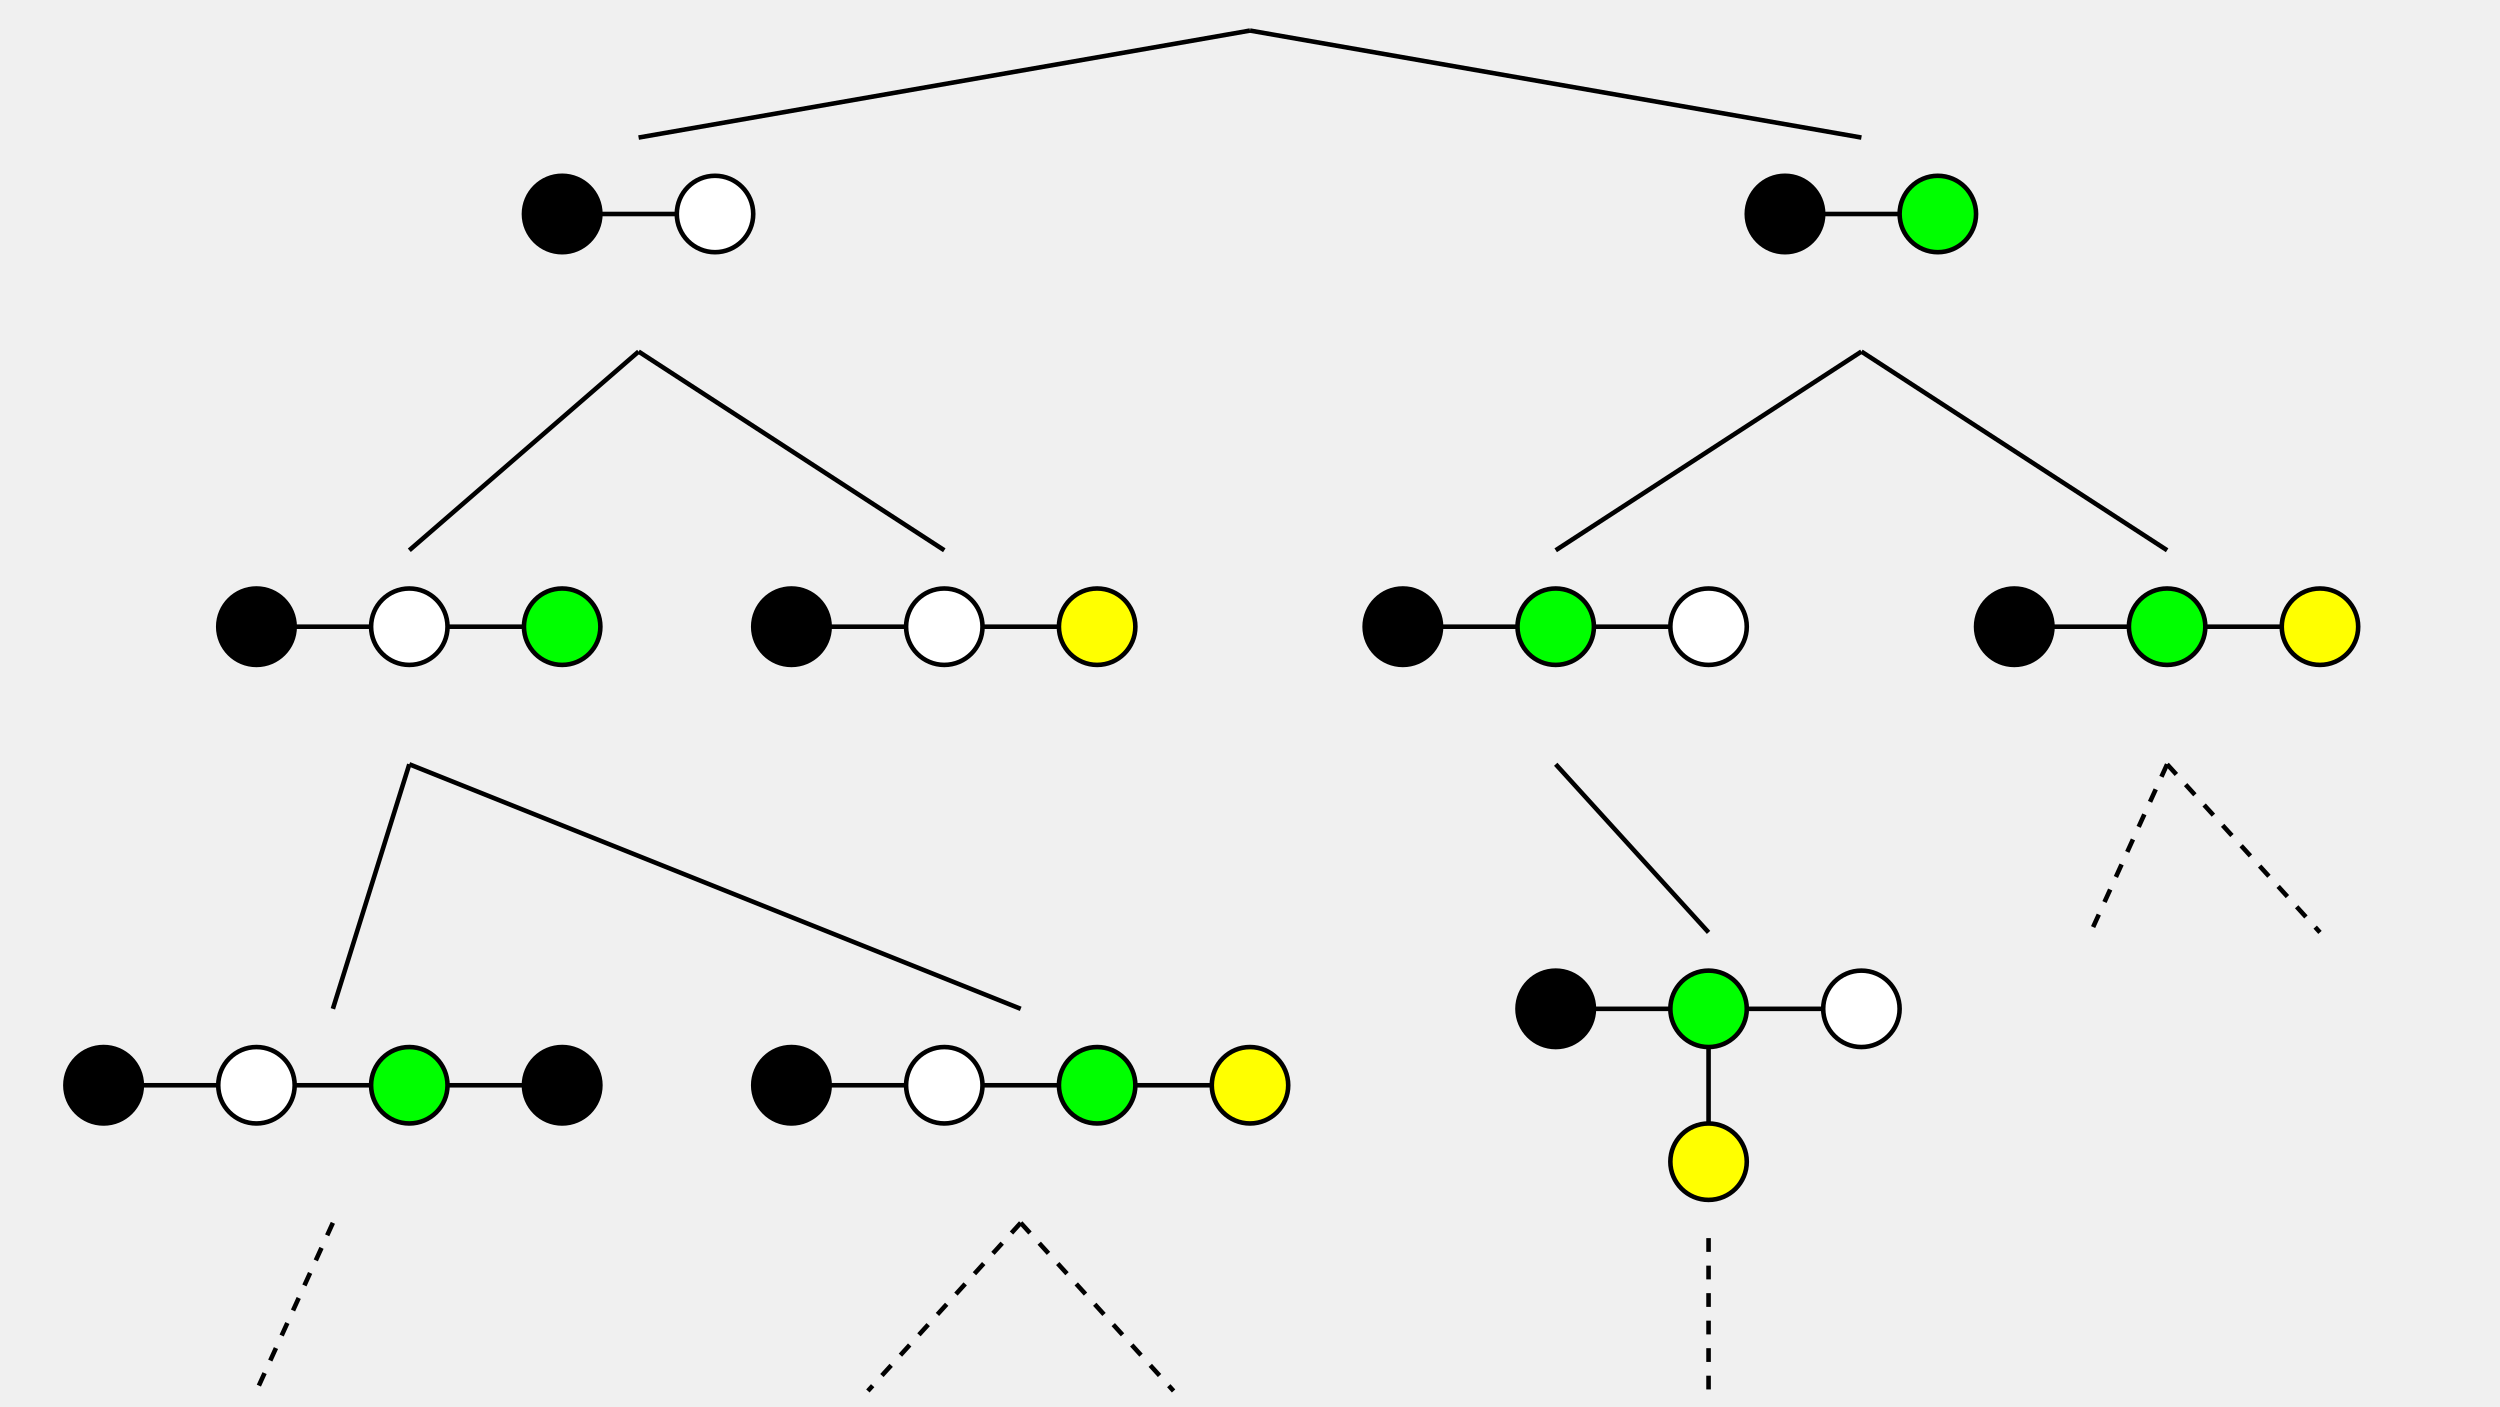
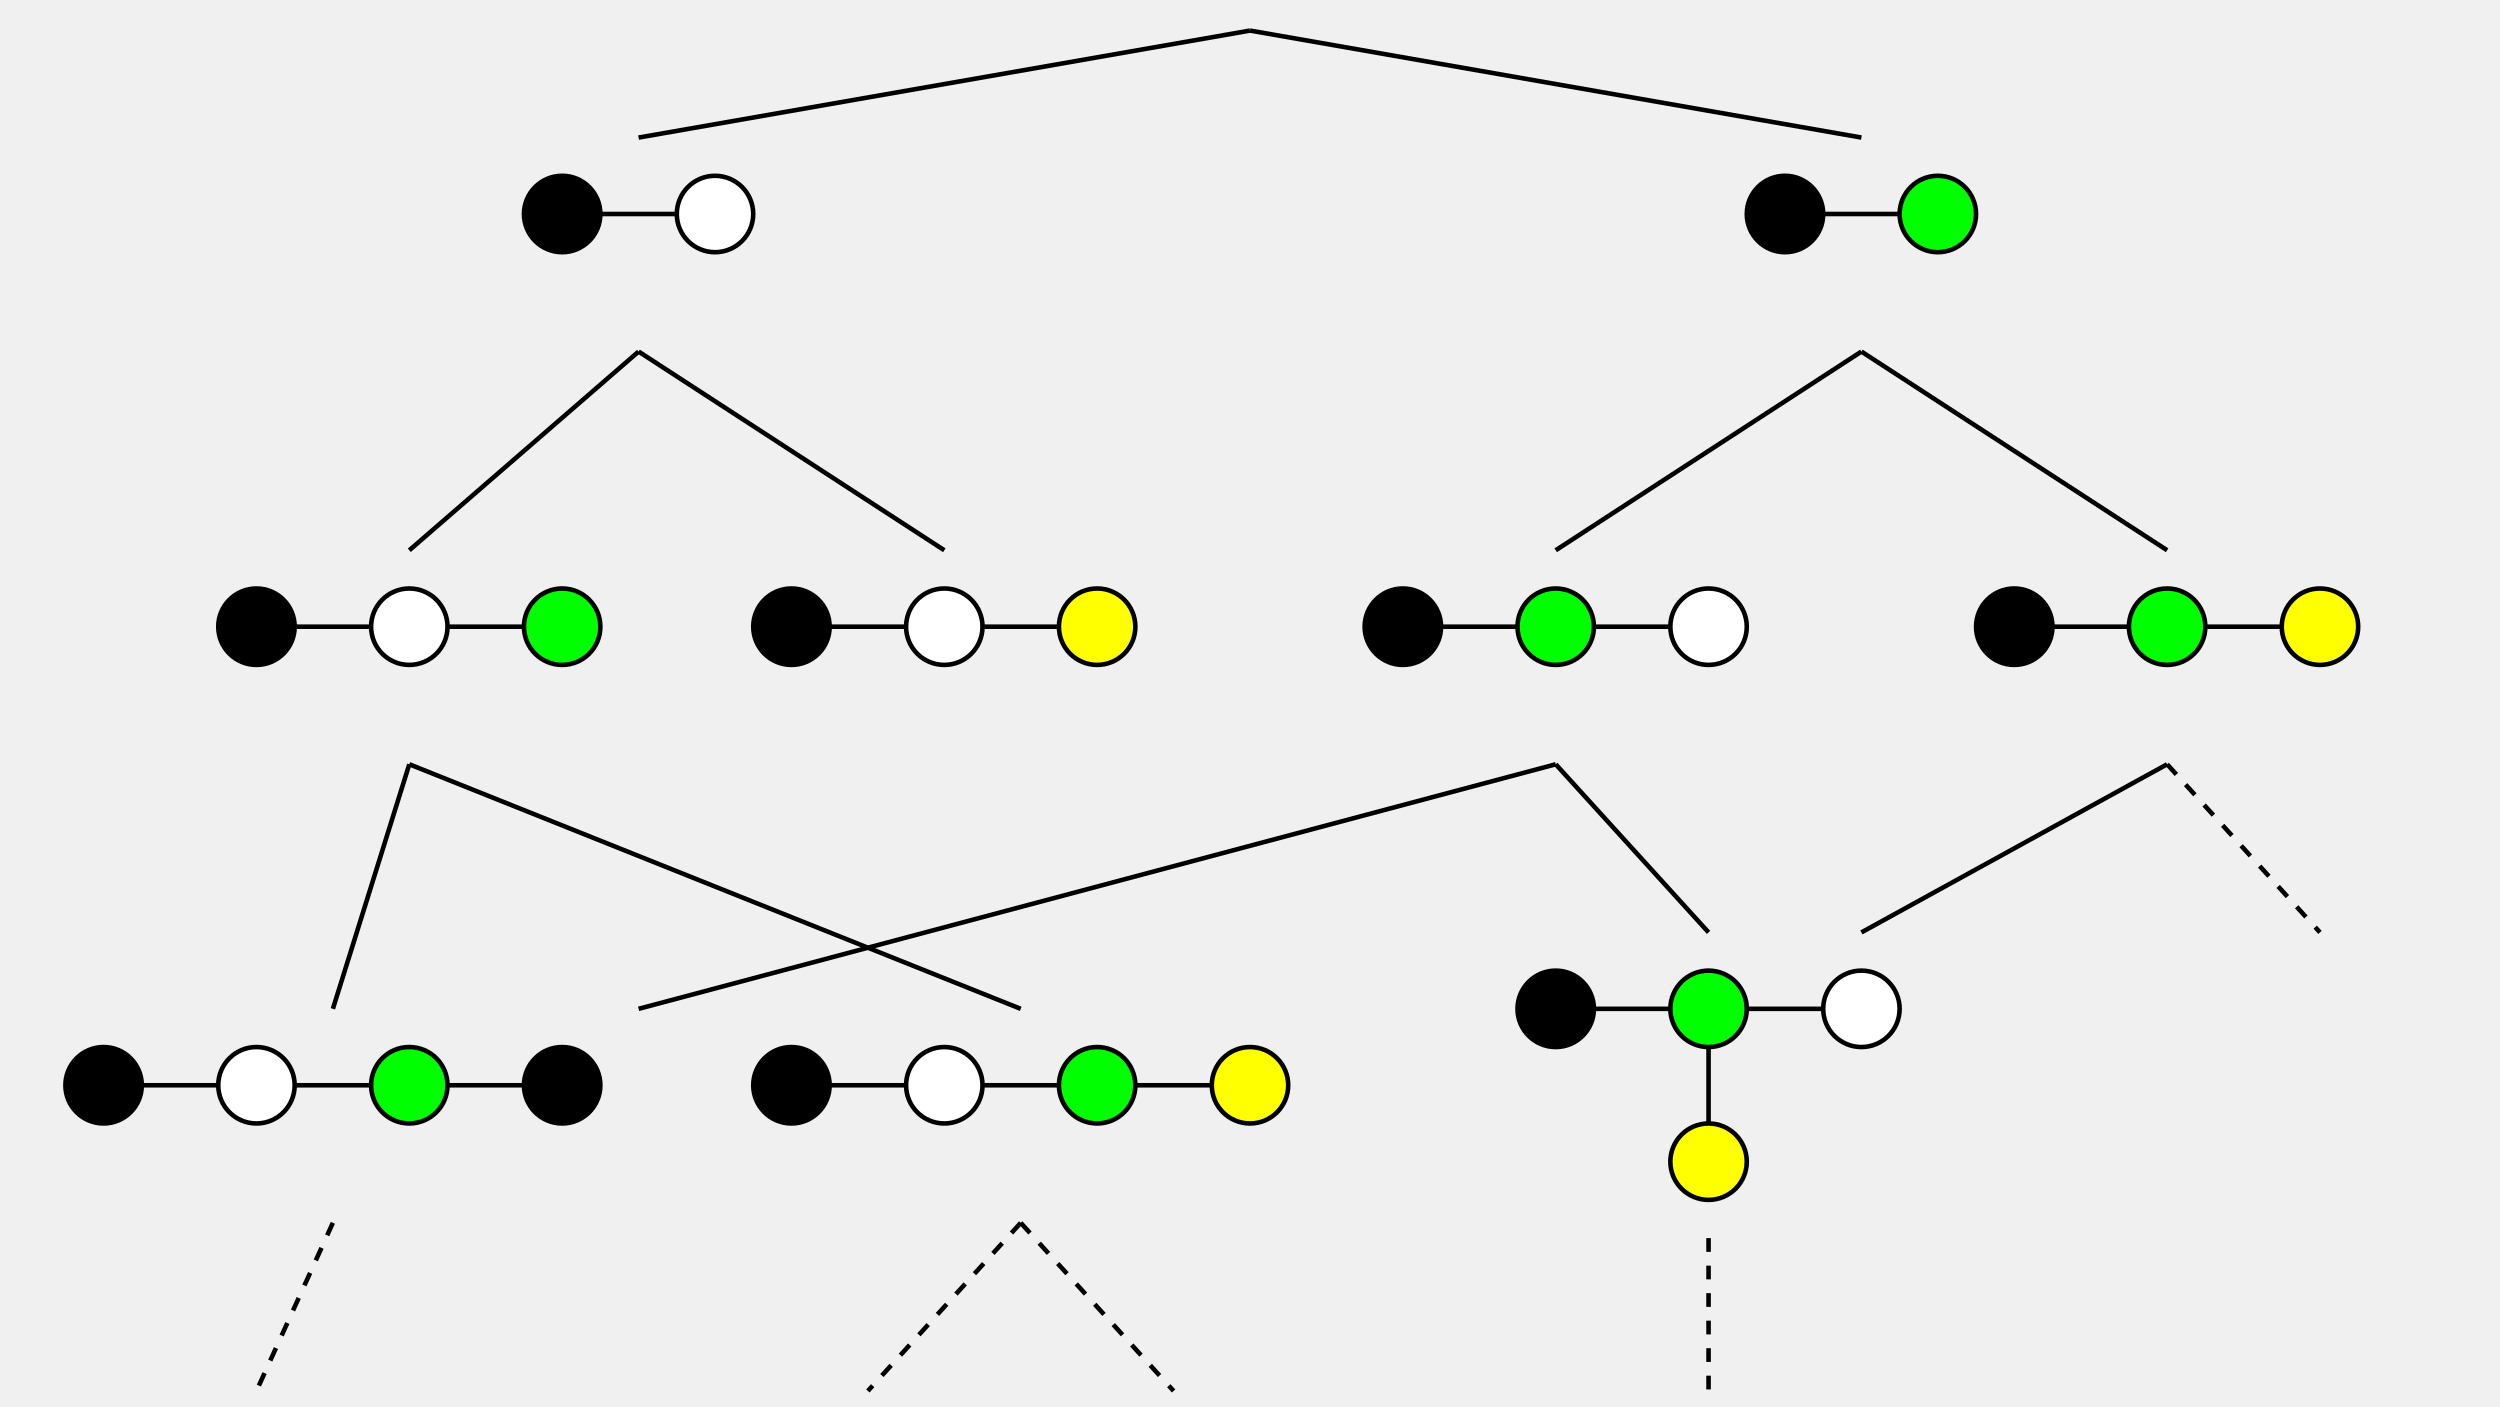
<svg xmlns="http://www.w3.org/2000/svg" xmlns:xlink="http://www.w3.org/1999/xlink" x="0" y="0" width="1600" height="900" viewBox="-10 -10 1620 920" version="1.1">
  <defs>
    <g id="base-kw">
      <g stroke="black" stroke-width="3" fill="none">
        <path d="M 200 300 l 100 0" stroke-dasharray="0" />
      </g>
      <g stroke="black" stroke-width="3">
        <circle cx="200" cy="300" r="25" fill="black" />
        <circle cx="300" cy="300" r="25" fill="white" />
      </g>
    </g>
    <g id="kw">
      <use xlink:href="#base-kw" x="-250" y="-300" fill="purple" />
    </g>
    <g id="base-kwg">
      <g stroke="black" stroke-width="3" fill="none">
        <path d="M 200 300 l 100 0" stroke-dasharray="0" />
        <path d="M 300 300 l 100 0" stroke-dasharray="0" />
      </g>
      <g stroke="black" stroke-width="3">
        <circle cx="200" cy="300" r="25" fill="black" />
        <circle cx="300" cy="300" r="25" fill="white" />
        <circle cx="400" cy="300" r="25" fill="lime" />
      </g>
    </g>
    <g id="kwg">
      <use xlink:href="#base-kwg" x="-300" y="-300" fill="purple" />
    </g>
    <g id="base-kwy">
      <g stroke="black" stroke-width="3" fill="none">
        <path d="M 200 300 l 100 0" stroke-dasharray="0" />
        <path d="M 300 300 l 100 0" stroke-dasharray="0" />
      </g>
      <g stroke="black" stroke-width="3">
        <circle cx="200" cy="300" r="25" fill="black" />
        <circle cx="300" cy="300" r="25" fill="white" />
        <circle cx="400" cy="300" r="25" fill="yellow" />
      </g>
    </g>
    <g id="kwy">
      <use xlink:href="#base-kwy" x="-300" y="-300" fill="purple" />
    </g>
    <g id="base-kwgk">
      <g stroke="black" stroke-width="3" fill="none">
        <path d="M 200 300 l 100 0" stroke-dasharray="0" />
        <path d="M 300 300 l 100 0" stroke-dasharray="0" />
        <path d="M 400 300 l 100 0" stroke-dasharray="0" />
      </g>
      <g stroke="black" stroke-width="3">
        <circle cx="200" cy="300" r="25" fill="black" />
        <circle cx="300" cy="300" r="25" fill="white" />
        <circle cx="400" cy="300" r="25" fill="lime" />
        <circle cx="500" cy="300" r="25" fill="black" />
      </g>
    </g>
    <g id="kwgk">
      <use xlink:href="#base-kwgk" x="-350" y="-300" fill="purple" />
    </g>
    <g id="base-kwgy">
      <g stroke="black" stroke-width="3" fill="none">
        <path d="M 200 300 l 100 0" stroke-dasharray="0" />
        <path d="M 300 300 l 100 0" stroke-dasharray="0" />
        <path d="M 400 300 l 100 0" stroke-dasharray="0" />
      </g>
      <g stroke="black" stroke-width="3">
        <circle cx="200" cy="300" r="25" fill="black" />
        <circle cx="300" cy="300" r="25" fill="white" />
        <circle cx="400" cy="300" r="25" fill="lime" />
        <circle cx="500" cy="300" r="25" fill="yellow" />
      </g>
    </g>
    <g id="kwgy">
      <use xlink:href="#base-kwgy" x="-350" y="-300" fill="purple" />
    </g>
    <g id="base-kwk">
      <g stroke="black" stroke-width="3" fill="none">
        <path d="M 200 300 l 100 0" stroke-dasharray="0" />
        <path d="M 300 300 l 100 0" stroke-dasharray="0" />
      </g>
      <g stroke="black" stroke-width="3">
        <circle cx="200" cy="300" r="25" fill="black" />
        <circle cx="300" cy="300" r="25" fill="white" />
        <circle cx="400" cy="300" r="25" fill="black" />
      </g>
    </g>
    <g id="kwk">
      <use xlink:href="#base-kwk" x="-300" y="-300" fill="purple" />
    </g>
    <g id="base-kg">
      <g stroke="black" stroke-width="3" fill="none">
        <path d="M 200 300 l 100 0" stroke-dasharray="0" />
      </g>
      <g stroke="black" stroke-width="3">
        <circle cx="200" cy="300" r="25" fill="black" />
        <circle cx="300" cy="300" r="25" fill="lime" />
      </g>
    </g>
    <g id="kg">
      <use xlink:href="#base-kg" x="-250" y="-300" fill="purple" />
    </g>
    <g id="base-kgw">
      <g stroke="black" stroke-width="3" fill="none">
        <path d="M 200 300 l 100 0" stroke-dasharray="0" />
        <path d="M 300 300 l 100 0" stroke-dasharray="0" />
      </g>
      <g stroke="black" stroke-width="3">
        <circle cx="200" cy="300" r="25" fill="black" />
        <circle cx="300" cy="300" r="25" fill="lime" />
        <circle cx="400" cy="300" r="25" fill="white" />
      </g>
    </g>
    <g id="kgw">
      <use xlink:href="#base-kgw" x="-300" y="-300" fill="purple" />
    </g>
    <g id="base-kgy">
      <g stroke="black" stroke-width="3" fill="none">
        <path d="M 200 300 l 100 0" stroke-dasharray="0" />
        <path d="M 300 300 l 100 0" stroke-dasharray="0" />
      </g>
      <g stroke="black" stroke-width="3">
        <circle cx="200" cy="300" r="25" fill="black" />
        <circle cx="300" cy="300" r="25" fill="lime" />
        <circle cx="400" cy="300" r="25" fill="yellow" />
      </g>
    </g>
    <g id="kgy">
      <use xlink:href="#base-kgy" x="-300" y="-300" fill="purple" />
    </g>
    <g id="base-wg">
      <g stroke="black" stroke-width="3" fill="none">
        <path d="M 200 300 l 100 0" stroke-dasharray="0" />
      </g>
      <g stroke="black" stroke-width="3">
        <circle cx="200" cy="300" r="25" fill="white" />
        <circle cx="300" cy="300" r="25" fill="lime" />
      </g>
    </g>
    <g id="wg">
      <use xlink:href="#base-wg" x="-250" y="-300" fill="purple" />
    </g>
    <g id="base-wgk">
      <g stroke="black" stroke-width="3" fill="none">
        <path d="M 200 300 l 100 0" stroke-dasharray="0" />
        <path d="M 300 300 l 100 0" stroke-dasharray="0" />
      </g>
      <g stroke="black" stroke-width="3">
        <circle cx="200" cy="300" r="25" fill="white" />
        <circle cx="300" cy="300" r="25" fill="lime" />
        <circle cx="400" cy="300" r="25" fill="black" />
      </g>
    </g>
    <g id="wgk">
      <use xlink:href="#base-wgk" x="-300" y="-300" fill="purple" />
    </g>
    <g id="base-wgy">
      <g stroke="black" stroke-width="3" fill="none">
        <path d="M 200 300 l 100 0" stroke-dasharray="0" />
        <path d="M 300 300 l 100 0" stroke-dasharray="0" />
      </g>
      <g stroke="black" stroke-width="3">
        <circle cx="200" cy="300" r="25" fill="white" />
        <circle cx="300" cy="300" r="25" fill="lime" />
        <circle cx="400" cy="300" r="25" fill="yellow" />
      </g>
    </g>
    <g id="wgy">
      <use xlink:href="#base-wgy" x="-300" y="-300" fill="purple" />
    </g>
    <g id="base-g10">
      <g stroke="black" stroke-width="3" fill="none">
        <path d="M 200 300 l 100 0" stroke-dasharray="0" />
        <path d="M 300 300 l 100 0" stroke-dasharray="0" />
        <path d="M 300 300 l 0 100" stroke-dasharray="0" />
      </g>
      <g stroke="black" stroke-width="3">
        <circle cx="200" cy="300" r="25" fill="black" />
        <circle cx="300" cy="300" r="25" fill="lime" />
        <circle cx="400" cy="300" r="25" fill="white" />
        <circle cx="300" cy="400" r="25" fill="yellow" />
      </g>
    </g>
    <g id="g10">
      <use xlink:href="#base-g10" x="-300" y="-300" fill="purple" />
    </g>
  </defs>
  <g stroke="black" stroke-width="3">
    <path d="M 800 10 L 400 80" />
    <path d="M 400 220 L 250 350" />
    <path d="M 250 490 L 200 650" />
    <path d="M 200 790 L 150 900" stroke-dasharray="9" />
    <path d="M 250 490 L 650 650" />
    <path d="M 650 790 L 550 900" stroke-dasharray="9" />
    <path d="M 650 790 L 750 900" stroke-dasharray="9" />
    <path d="M 400 220 L 600 350" />
    <path d="M 800 10 L 1200 80" />
    <path d="M 1200 220 L 1000 350" />
    <path d="M 1000 490 L 1100 600" />
    <path d="M 1100 800 L 1100 900" stroke-dasharray="9" />
    <path d="M 1200 220 L 1400 350" />
-     <path d="M 1400 490 L 1350 600" stroke-dasharray="9" />
    <path d="M 1400 490 L 1500 600" stroke-dasharray="9" />
+     <path d="M 1000 490 L 400 650" />
+     <path d="M 1400 490 L 1200 600" />
  </g>
  <use xlink:href="#kw" x="400" y="130" />
  <use xlink:href="#kwg" x="250" y="400" />
  <use xlink:href="#kwgk" x="200" y="700" />
  <use xlink:href="#kwgy" x="650" y="700" />
  <use xlink:href="#kwy" x="600" y="400" />
  <use xlink:href="#kg" x="1200" y="130" />
  <use xlink:href="#kgw" x="1000" y="400" />
  <use xlink:href="#g10" x="1100" y="650" />
  <use xlink:href="#kgy" x="1400" y="400" />
</svg>
